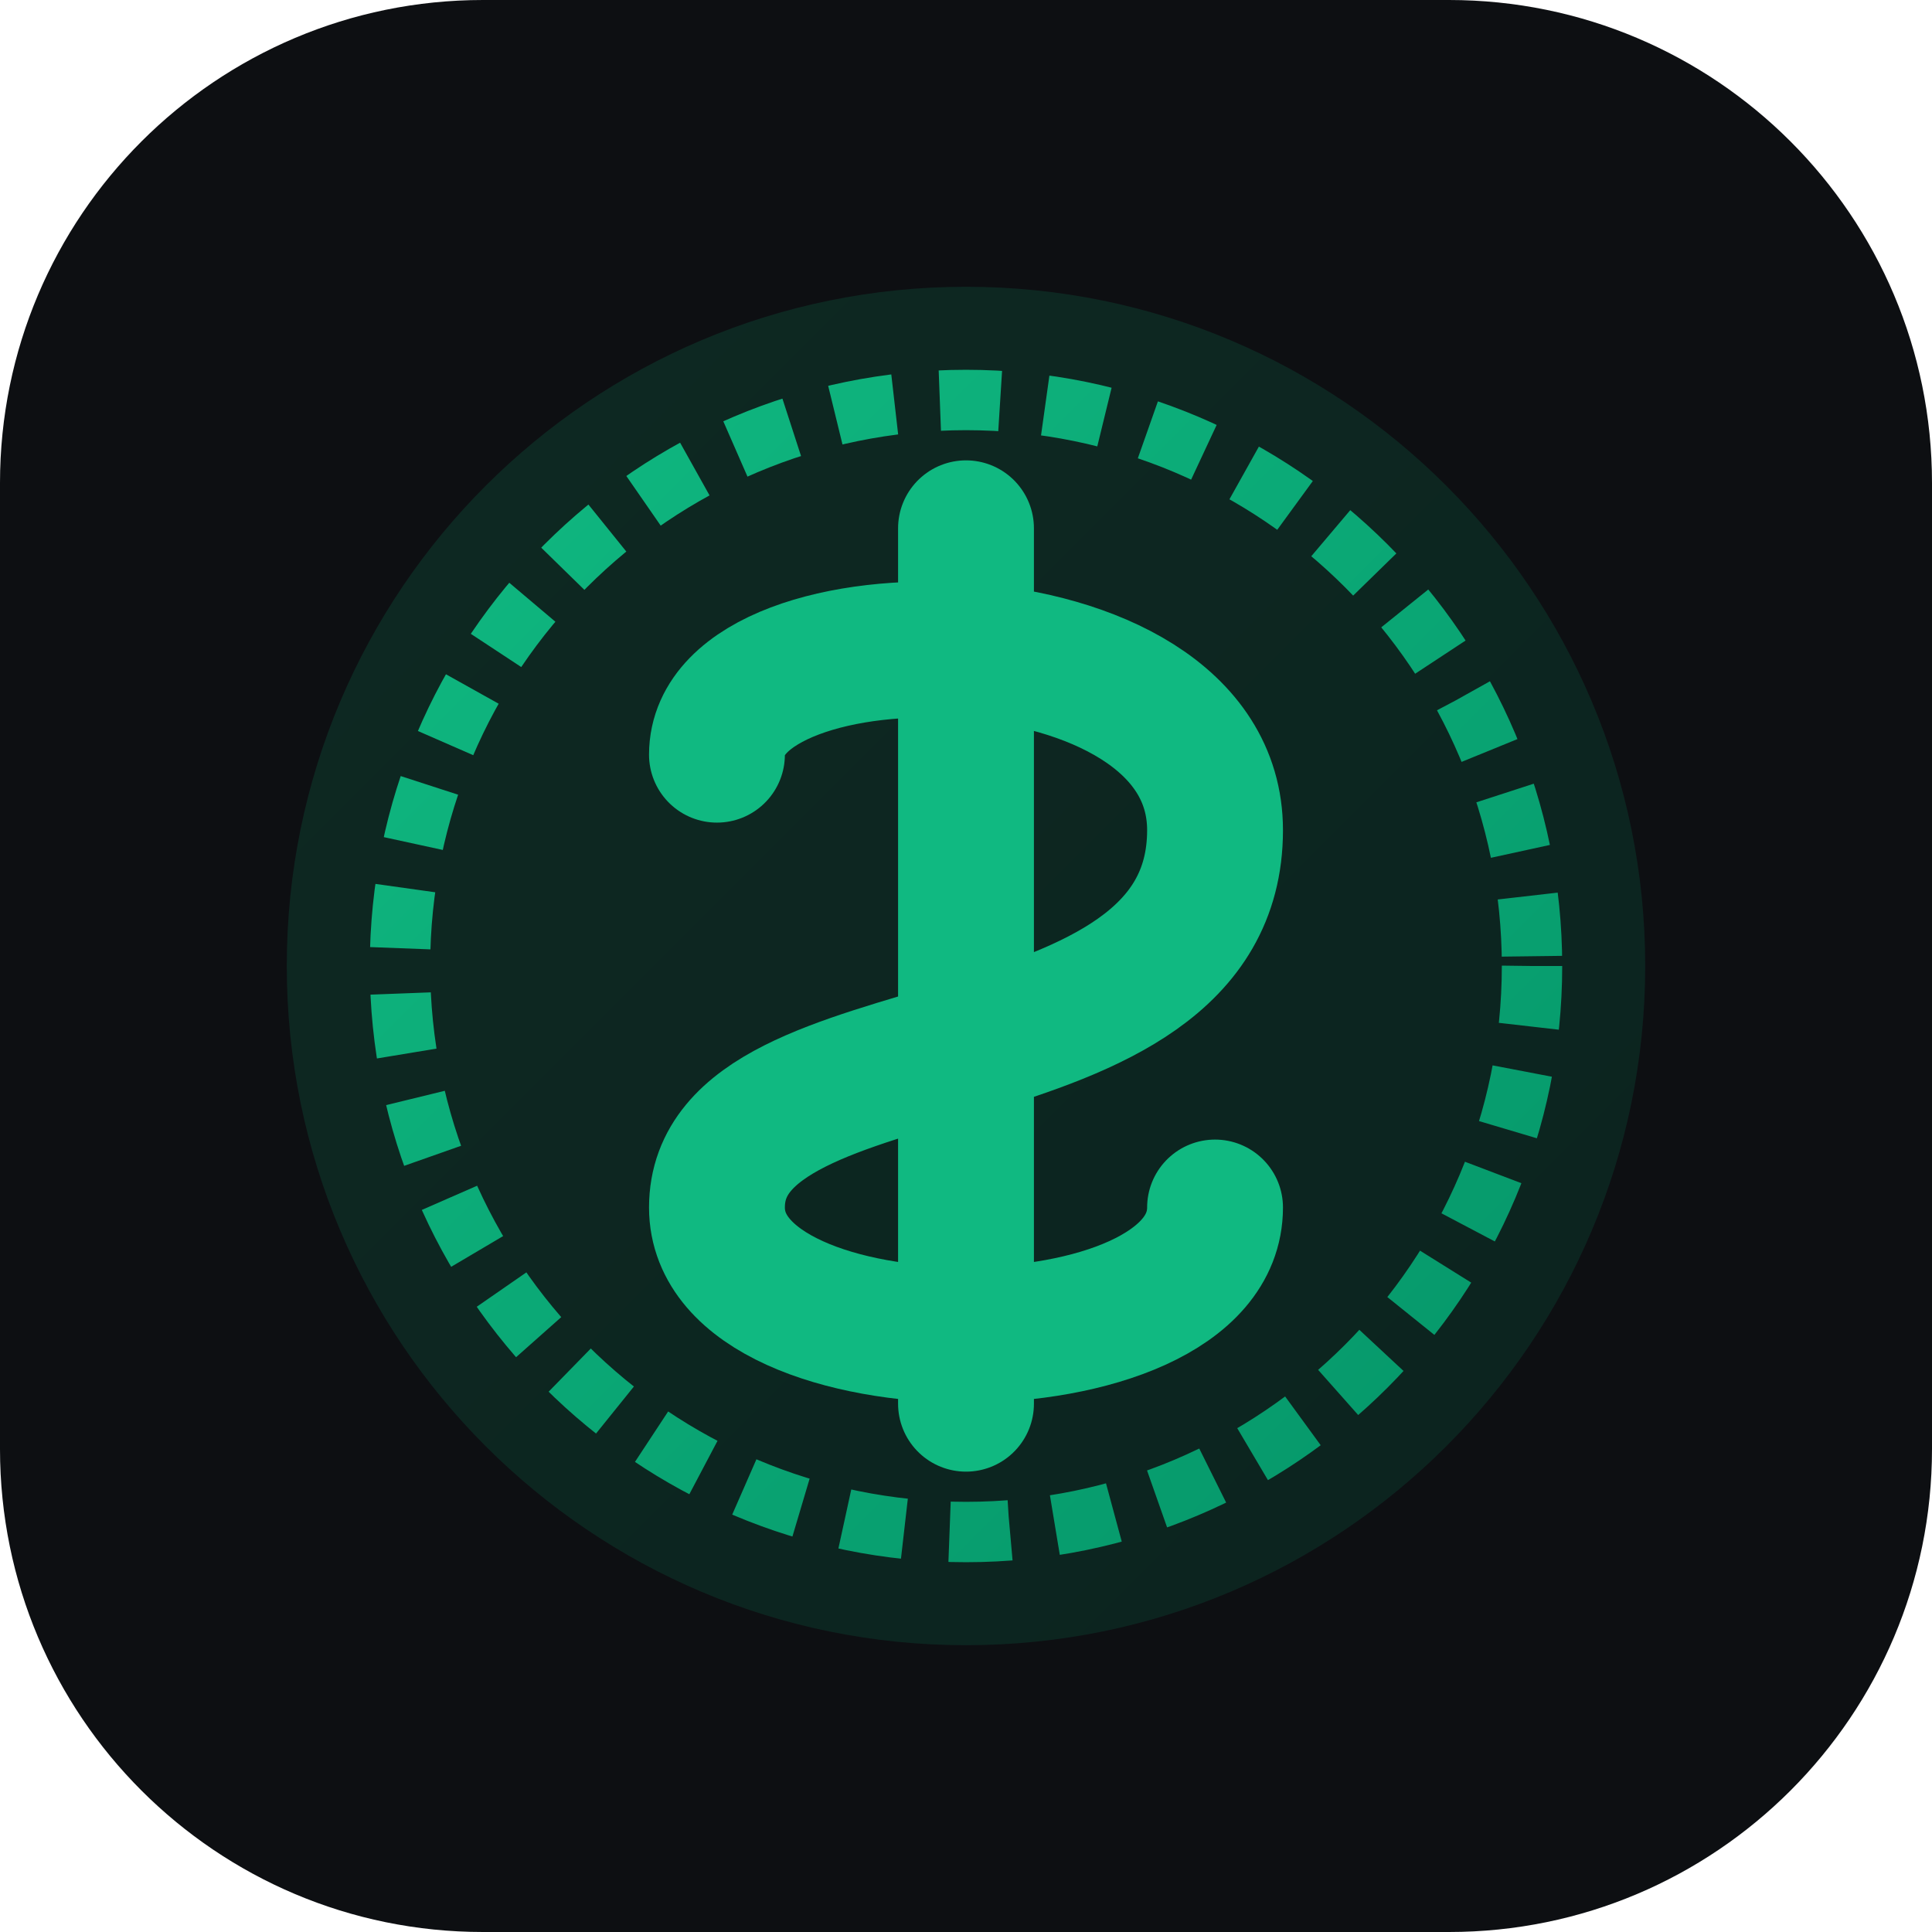
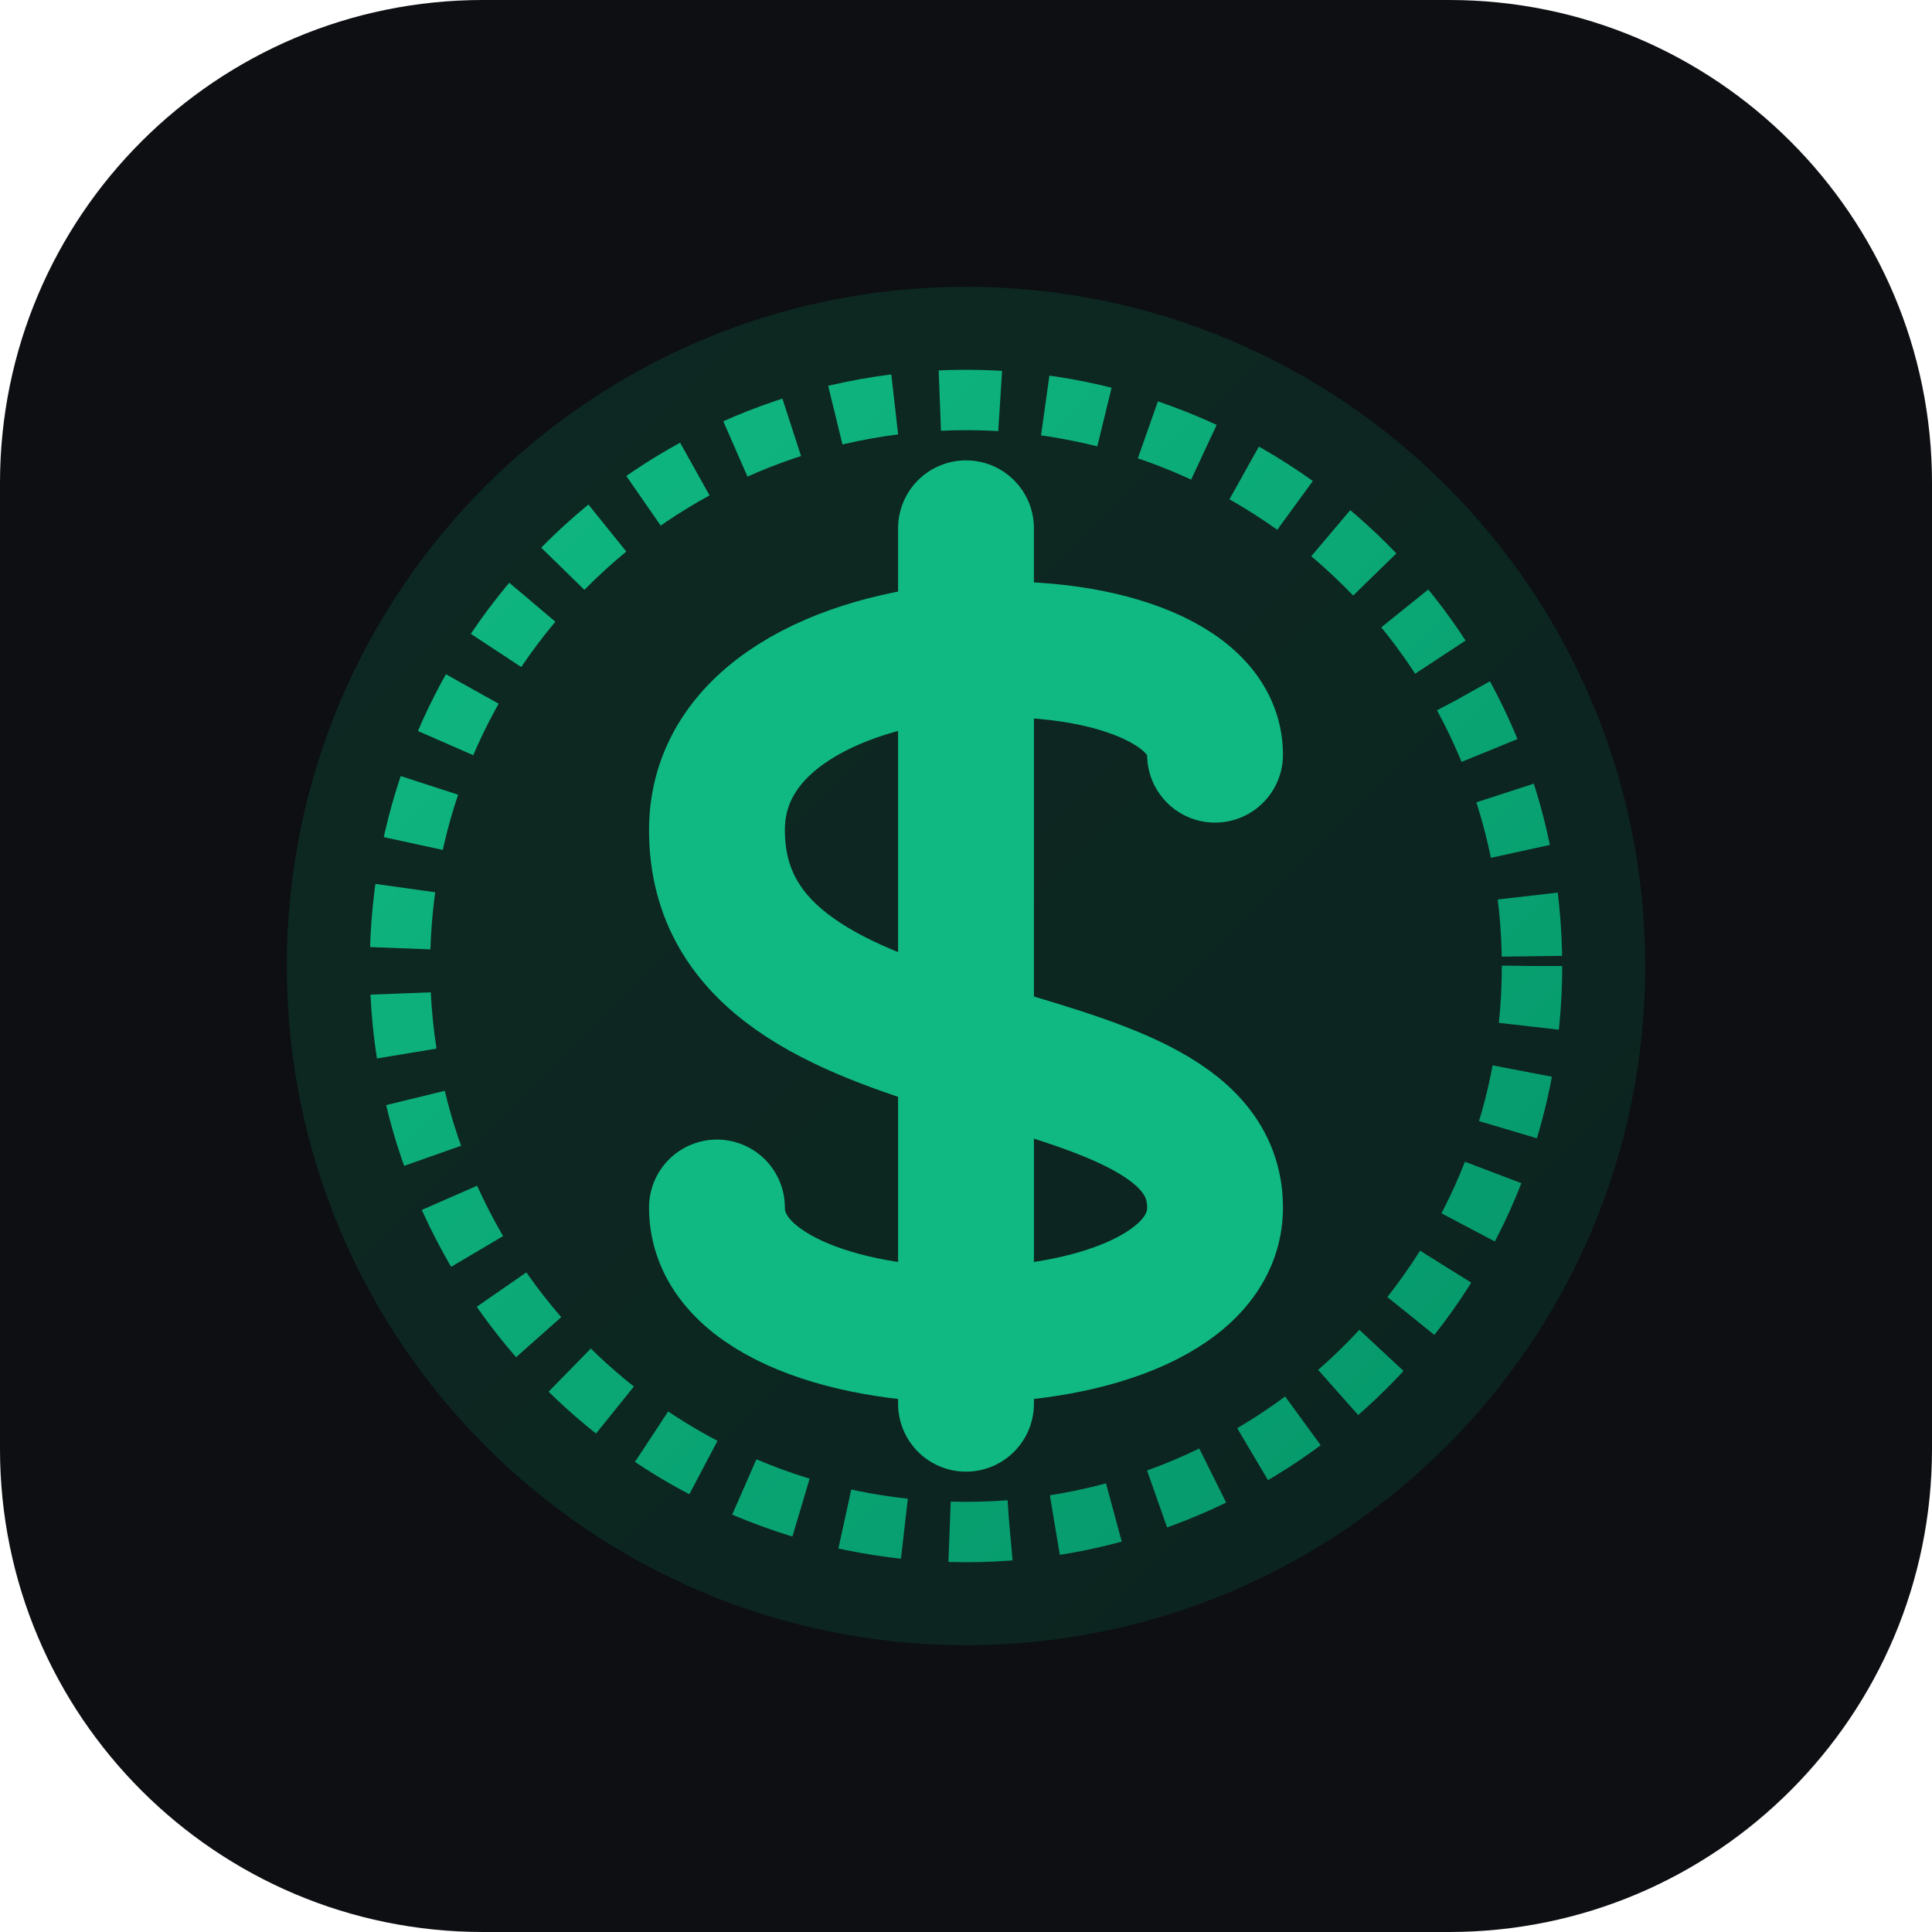
<svg xmlns="http://www.w3.org/2000/svg" viewBox="0 0 512 512" width="512" height="512">
  <defs>
    <linearGradient id="grad" x1="0%" y1="0%" x2="100%" y2="100%">
      <stop offset="0%" style="stop-color:#10B981;stop-opacity:1" />
      <stop offset="100%" style="stop-color:#059669;stop-opacity:1" />
    </linearGradient>
  </defs>
  <rect width="512" height="512" rx="128" fill="#0D0F12" />
  <circle cx="256" cy="256" r="180" fill="url(#grad)" opacity="0.15" />
  <circle cx="256" cy="256" r="150" fill="none" stroke="url(#grad)" stroke-width="16" stroke-dasharray="16 12" />
-   <path d="M256 140 V372 M190 200 C190 160, 322 160, 322 220 C322 290, 190 270, 190 320 C190 365, 322 365, 322 320" fill="none" stroke="#10B981" stroke-width="36" stroke-linecap="round" stroke-linejoin="round" />
+   <path d="M256 140 V372 M322 200 C322 160, 190 160, 190 220 C190 290, 322 270, 322 320 C322 365, 190 365, 190 320" fill="none" stroke="#10B981" stroke-width="36" stroke-linecap="round" stroke-linejoin="round" />
</svg>
